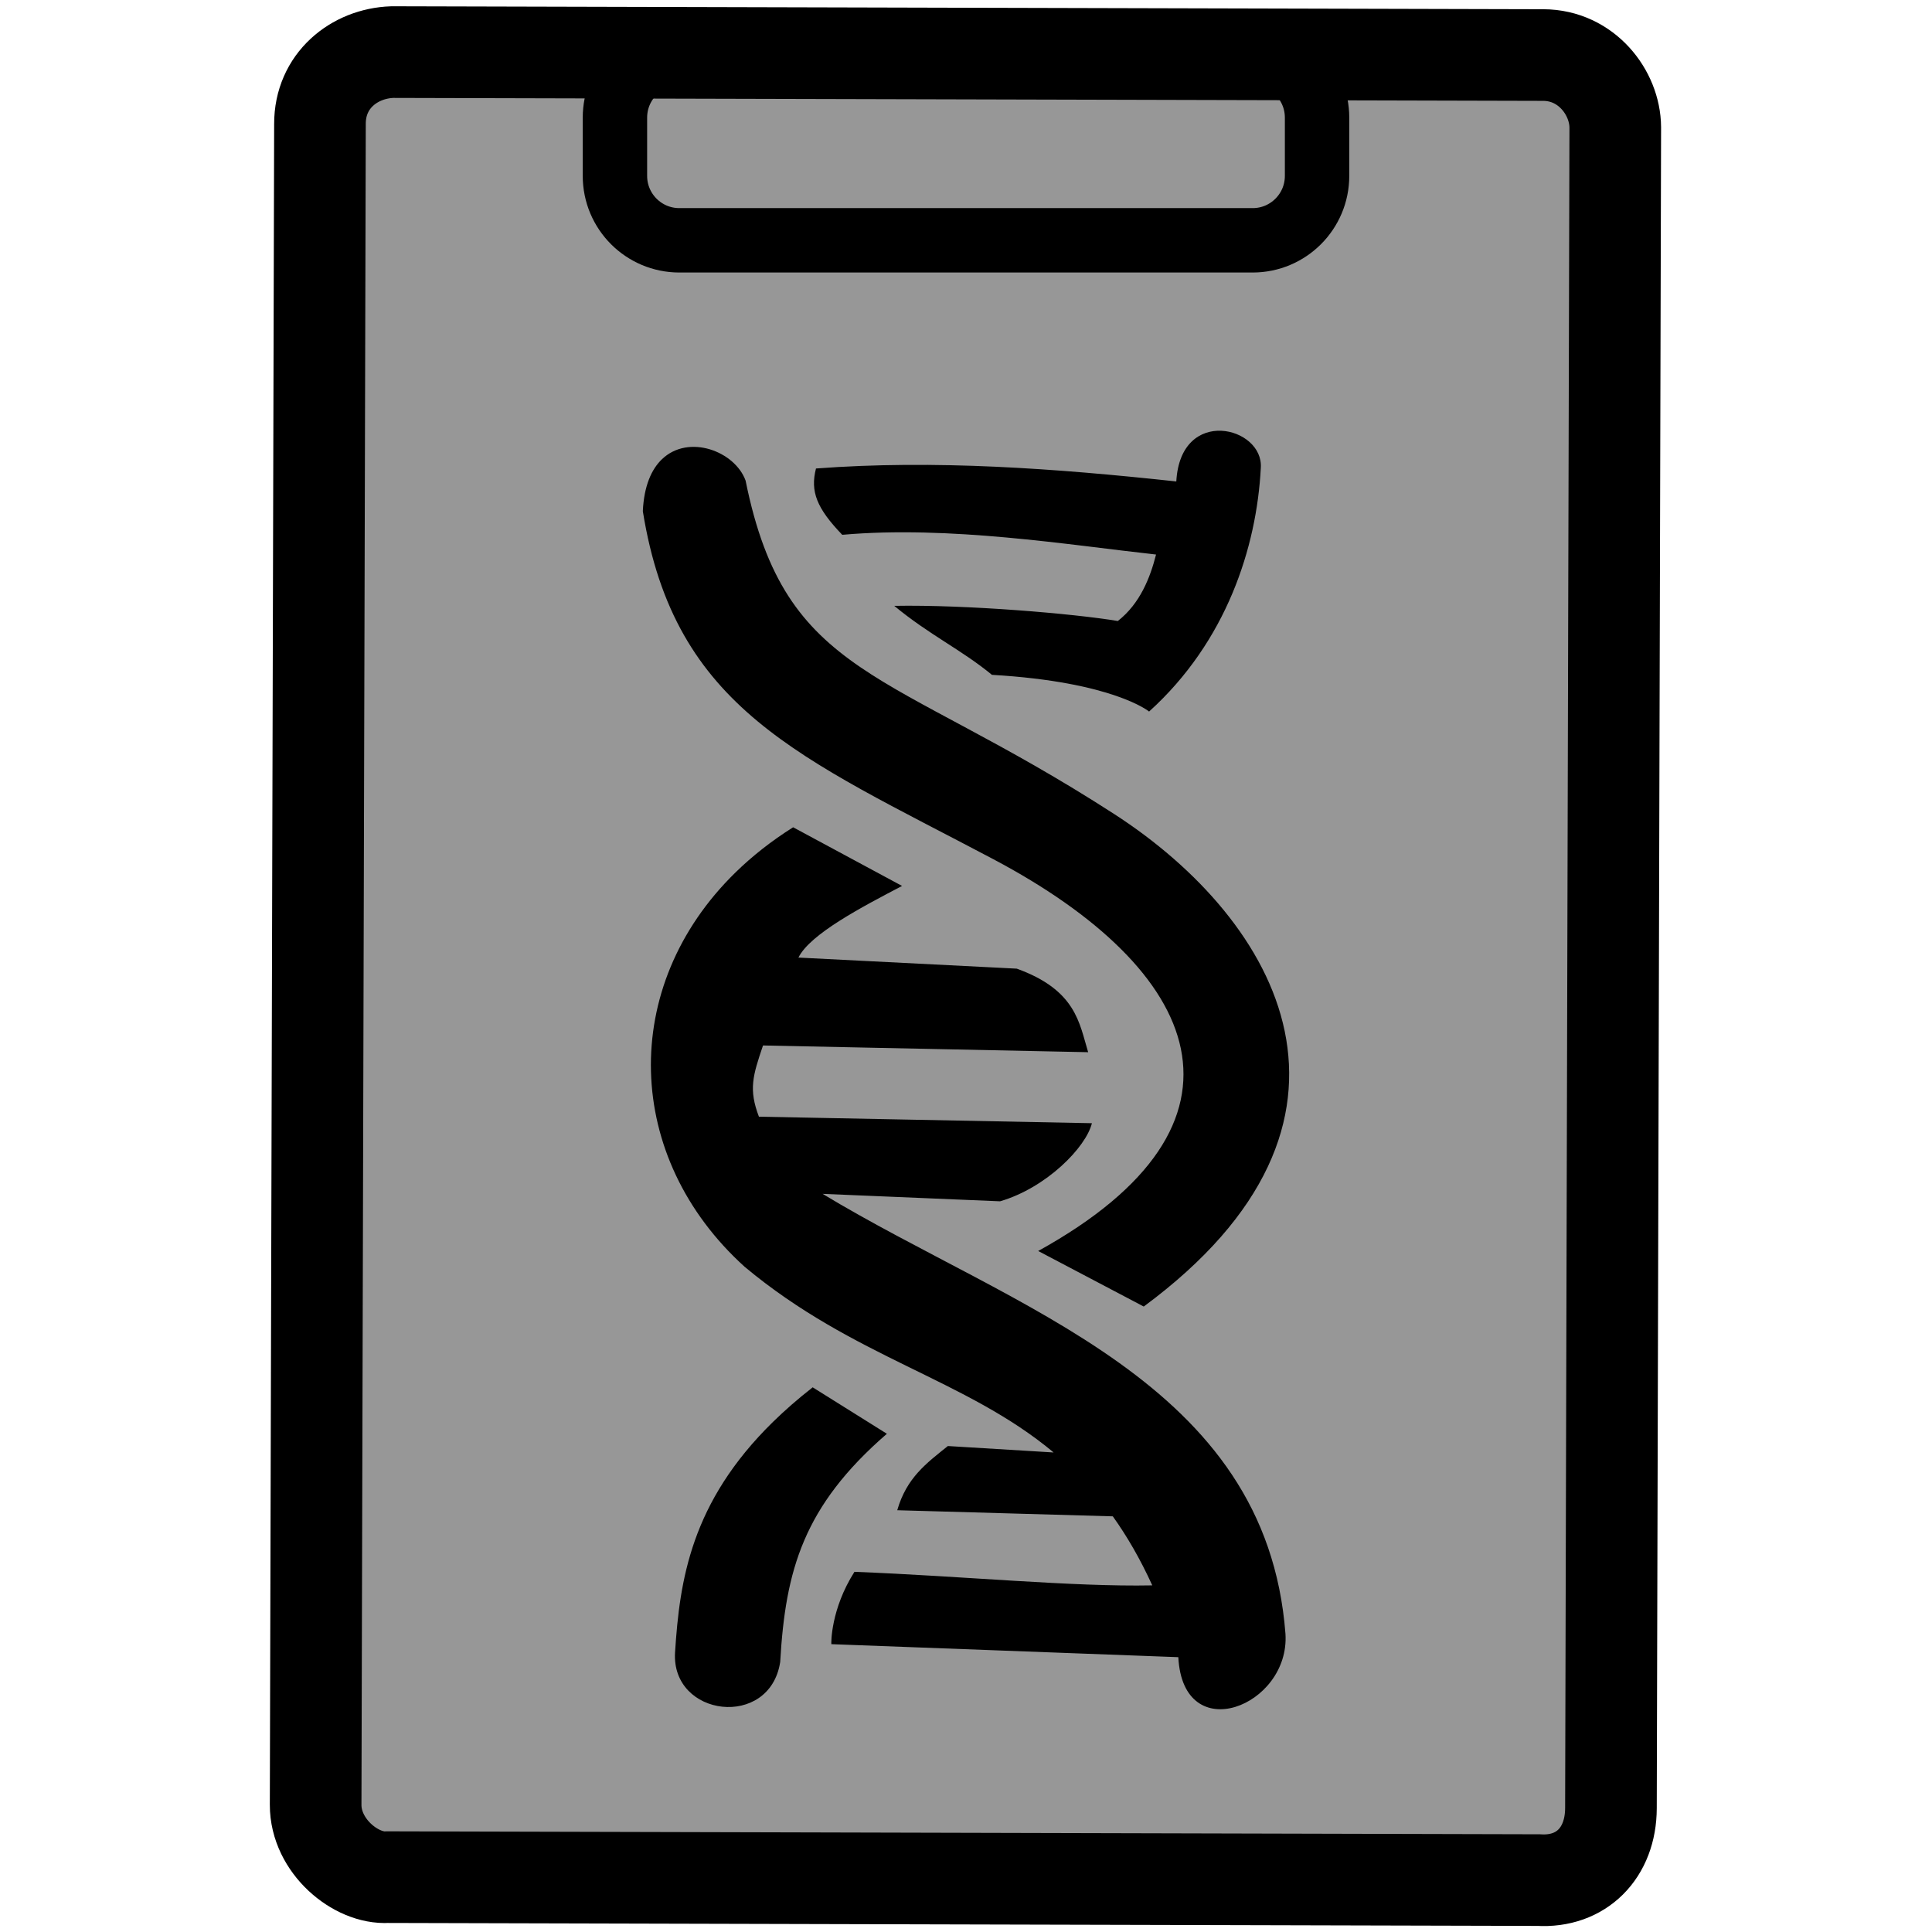
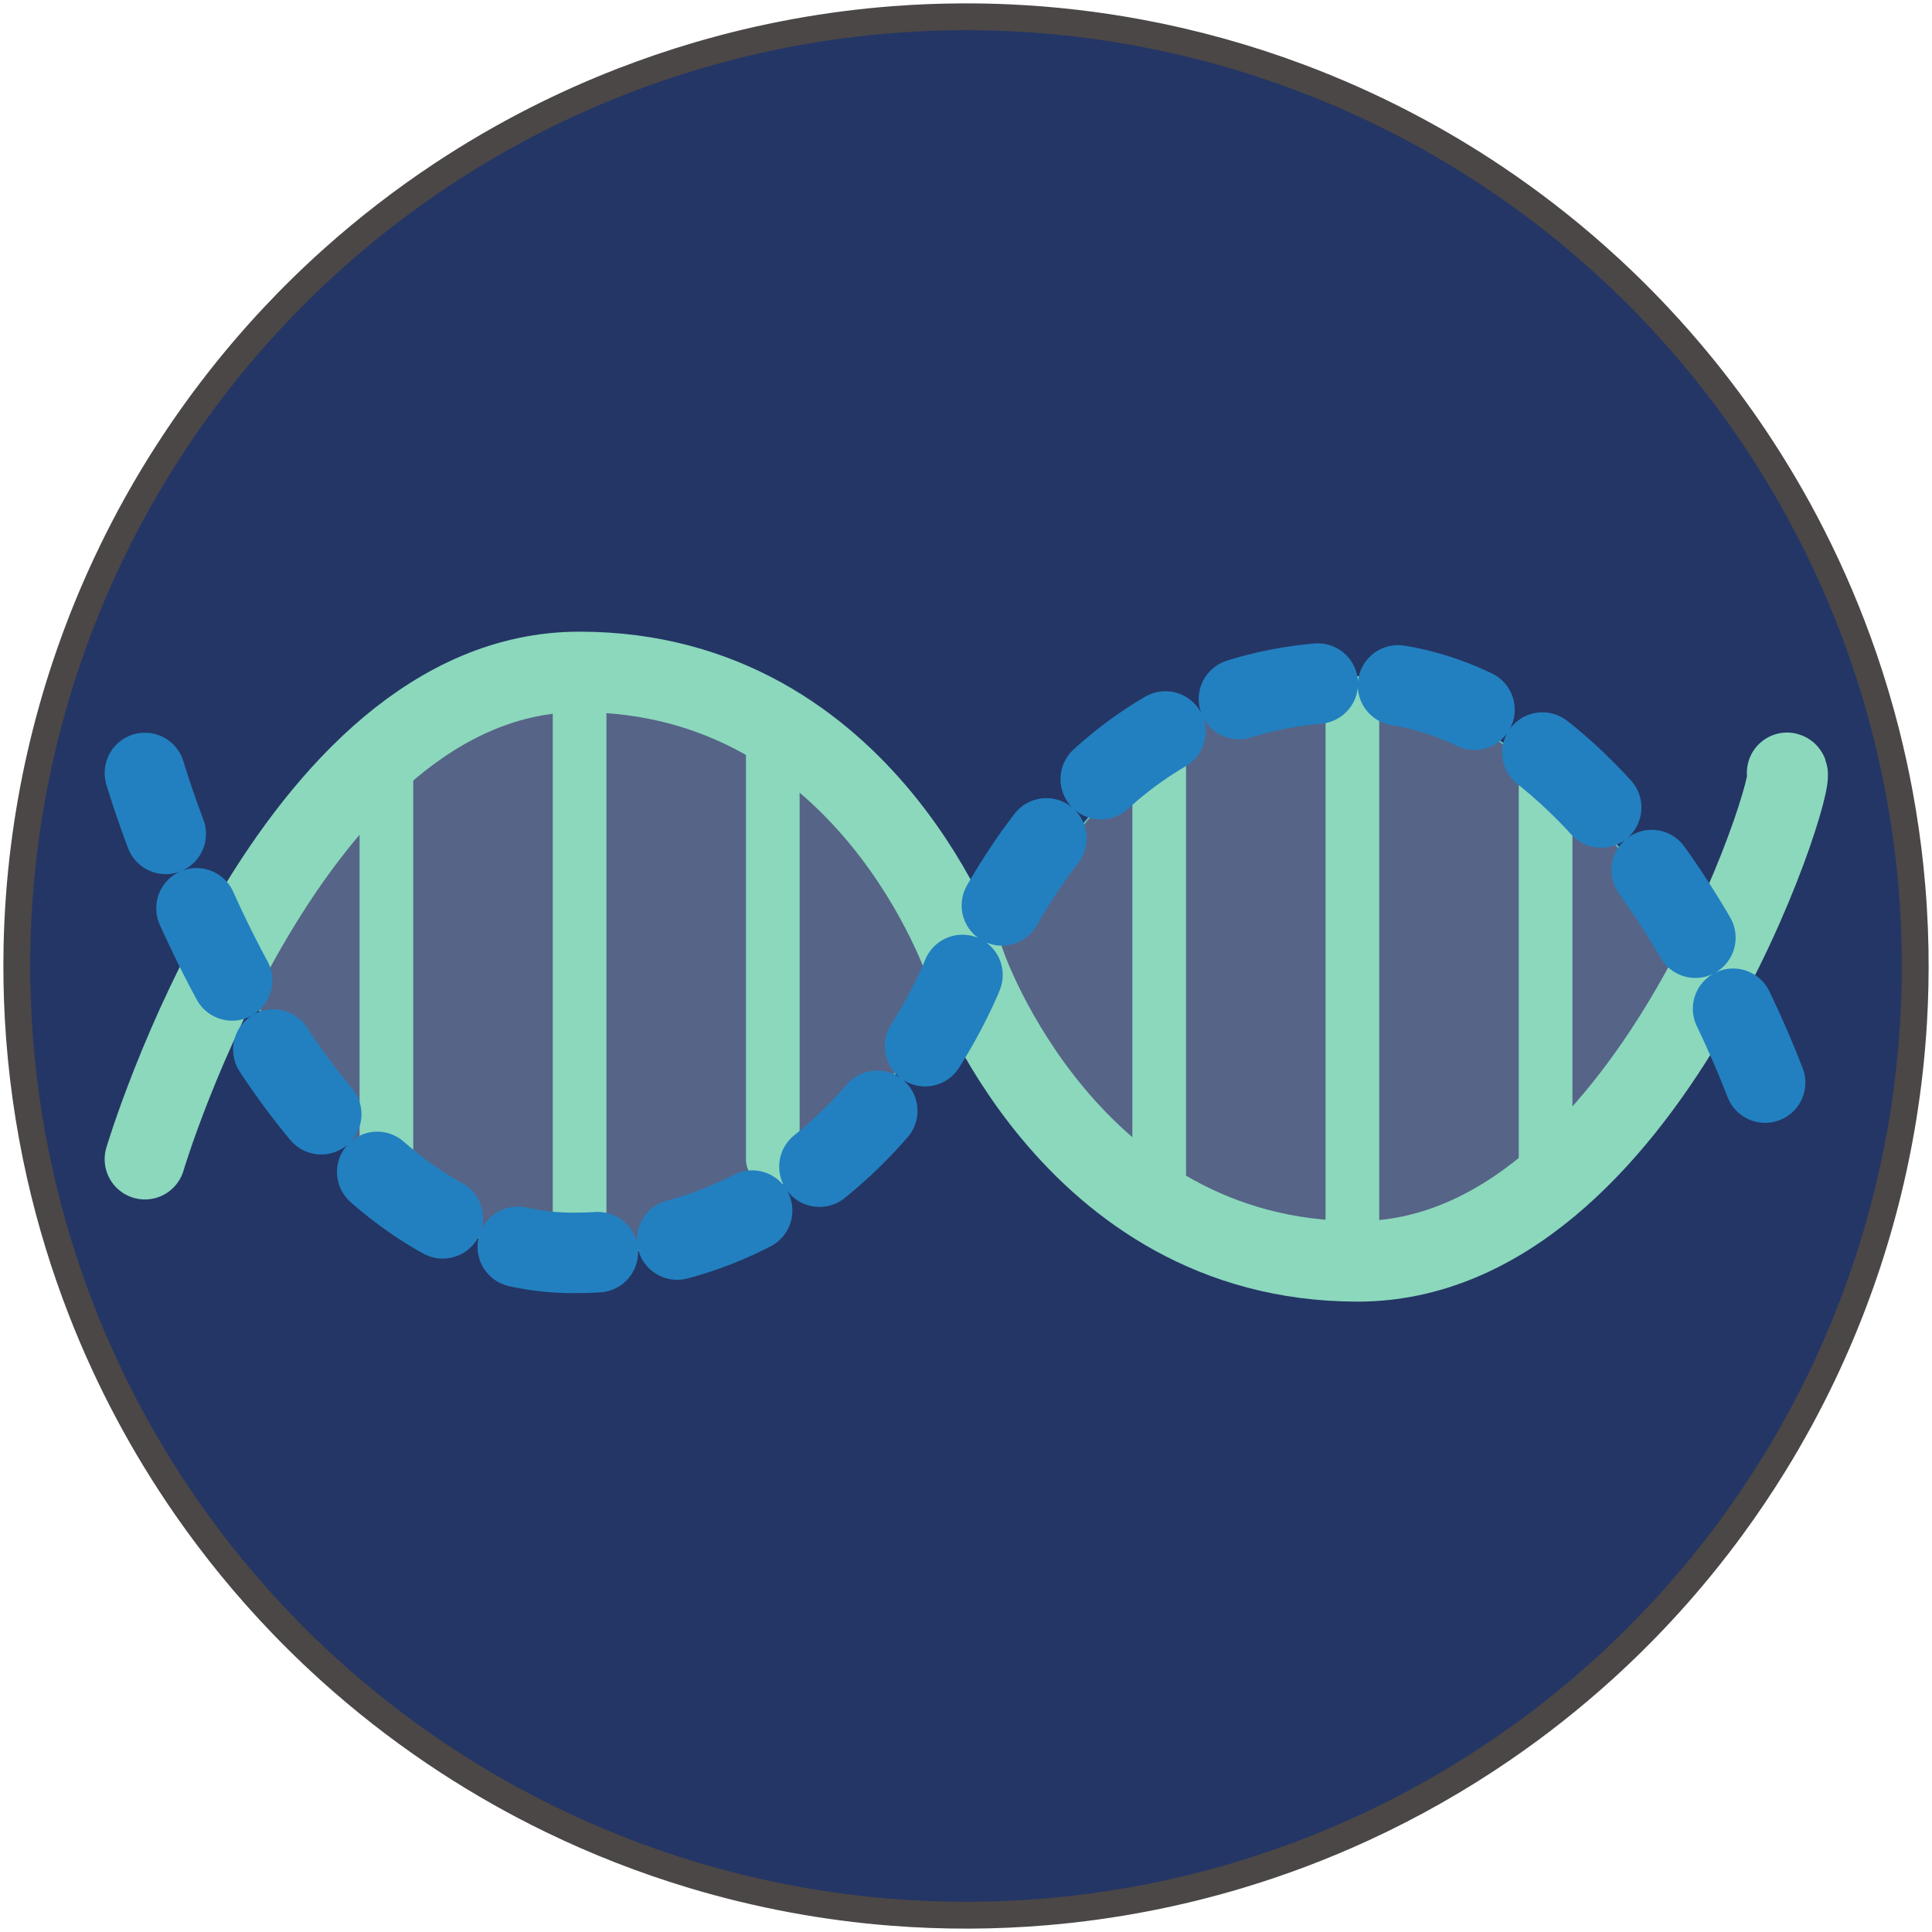
- <svg xmlns="http://www.w3.org/2000/svg" width="12in" height="12in" viewBox="-180 630 4320 4320">
+ <svg xmlns="http://www.w3.org/2000/svg" width="12in" height="12in" viewBox="0 0 4320 4320">
  <g style="display:inline">
-     <path d="m3270.787 753.091-2573.534-6.613c-85.177 2.98-162.128 64.042-161.816 160.926L525.78 4665.58c-.238 92.407 90.31 166.387 160.987 161.755l2573.533 6.613c95.324 5.752 161.558-60.292 161.816-160.926l9.658-3758.175c-.434-77.765-64.477-161.508-160.987-161.756z" style="fill:#979797;fill-opacity:1;stroke:#000;stroke-width:204.887;stroke-linecap:butt;stroke-linejoin:miter;stroke-miterlimit:4;stroke-dasharray:none;stroke-opacity:1" />
-     <rect width="1569.956" height="418.359" x="1195.022" y="748.985" rx="144" ry="144" style="fill:none;stroke:#000;stroke-width:144;stroke-miterlimit:4;stroke-dasharray:none;stroke-opacity:1" />
+     <path style="fill:#243665;fill-opacity:1;stroke:#4b4747;stroke-width:60;stroke-miterlimit:4;stroke-dasharray:none;stroke-opacity:1" d="M2151.348 37.541c-51.306.237-102.604 2.287-153.76 6.221-147.178 11.276-293.165 37.997-434.812 79.529a2121.54 2121.54 0 0 0-170.326 57.892 2118.491 2118.491 0 0 0-194.621 86.981 2119.95 2119.95 0 0 0-207.787 120.949 2122.7 2122.7 0 0 0-246.66 190.372 2121.584 2121.584 0 0 0-256.03 273.954c-91.48 117.087-170.594 243.822-235.634 377.417a2120.498 2120.498 0 0 0-104.267 254.998c-44.376 132.392-75.593 269.183-93.123 407.707a2121.4 2121.4 0 0 0-16.312 221.268c-1.14 54.28-.24 108.604 2.785 162.81 6.526 117.858 22.944 235.163 48.96 350.297 23.4 103.543 54.599 205.322 93.206 304.207a2121.792 2121.792 0 0 0 233.324 437.94 2122.1 2122.1 0 0 0 215.048 262.346 2124.895 2124.895 0 0 0 136.77 129.907 2122.803 2122.803 0 0 0 232.073 175.212 2121.605 2121.605 0 0 0 232.722 131.727 2122.616 2122.616 0 0 0 316.604 123.495 2120.508 2120.508 0 0 0 223.053 54.026 2121.718 2121.718 0 0 0 221.218 29.149 2125.83 2125.83 0 0 0 173.785 6.505c57.691-.184 115.372-2.765 172.853-7.67 74.927-6.373 149.51-16.77 223.335-31.071a2125.745 2125.745 0 0 0 206.666-50.912 2123.524 2123.524 0 0 0 277.6-105.028c109.21-50.307 214.14-109.906 313.259-177.975a2121.889 2121.889 0 0 0 222.657-175.86 2121.88 2121.88 0 0 0 287.654-318.822 2120.674 2120.674 0 0 0 94.705-140.59c79.295-128.483 144.814-265.458 195.067-407.831 41.953-118.814 73.314-241.368 93.539-365.738a2122.662 2122.662 0 0 0 23.86-215.645c3.217-54.197 4.32-108.518 3.39-162.802a2121.65 2121.65 0 0 0-11.428-185.612c-5.589-52.962-13.206-105.71-22.757-158.102a2125.532 2125.532 0 0 0-30.98-141.972 2119.567 2119.567 0 0 0-49.466-165.85 2120.425 2120.425 0 0 0-116.358-274.51 2120.796 2120.796 0 0 0-125.608-214.479 2125.263 2125.263 0 0 0-122.76-165.905 2123.424 2123.424 0 0 0-99.325-112.992 2119.45 2119.45 0 0 0-134.197-130.176c-71.672-63.652-147.679-122.419-227.291-175.807-63.634-42.661-129.57-81.892-197.445-117.418a2125.522 2125.522 0 0 0-237.862-106.484c-116.049-43.635-235.938-77.032-357.818-99.75A2122.448 2122.448 0 0 0 2257.84 39.78a2125.381 2125.381 0 0 0-104.303-2.241l-2.19.002z" />
  </g>
  <g style="display:inline">
-     <path fill="currentColor" d="M1300.112 1656.858c-23.41 22.454-40.12 59.746-42.728 116.183 71.113 443.447 351.646 549.62 783.201 777.849 468.547 247.79 617.455 590.961 100.827 876.352l236.023 124.208c558.727-412.714 303.782-862.147-65.973-1101.188-505.48-326.799-734.457-301.156-824.277-745.543-23.689-65.56-127.25-105.22-187.079-47.85zm344.445 20.704c-13.198 51.452 1.713 89.008 58.713 148.265 239.926-21.125 505.5 22.527 701.685 44.12-13.062 51.541-35.725 109.741-85.5 148.649-99.326-16.64-339.654-36.82-499.874-33.9 78.042 64.745 150.627 98.339 218.384 154.263 271.484 15.691 351.433 82.059 351.433 82.059 173.364-156.625 240.553-367.786 249.774-544.296 7.086-93.087-179.554-139.58-188.935 29.827-270.731-29.216-540.416-49.01-805.68-28.987zm-180.062 903.32c-261.59 255.694-248.933 637.775 20.412 881.587 244.816 204.408 493.339 250.099 691.038 415.28l-236.494-14.387c-48.188 38.667-92.202 70.79-113.194 143.534l482.021 13.677c31.742 44.407 61.28 95.221 88.231 154.357-179.71 3.572-419.687-20.66-665.922-30.282-53.199 83.548-52.12 159.899-51.66 161.76l775.83 29.076c10.341 203.932 249.873 109.822 239.579-52.078-43.044-564.688-603.792-723.503-1035.03-983.909l396.875 16.652c103.776-30.267 192.402-121.036 205.312-174.617l-744.523-14.584c-23.244-60.956-13.852-91.337 9.14-159.24l727.029 15.032c-19.803-64.884-26.686-138.841-159.642-186.823l-488.199-24.75c26.32-52.837 141.575-112.962 231.74-160.183l-243.591-131.169c-48.612 30.593-91.58 64.545-128.947 101.072zm83.877 1228.577c-183.603 179.826-208.66 354.392-218.951 515.408-8.77 144.618 211.964 171.836 235.114 21.392 11.738-205.88 52.198-348.816 238.558-510.298l-165.908-103.865c-33.123 25.881-62.585 51.678-88.81 77.366z" style="stroke-width:5.658" />
+     <path style="fill:#f3f2f2;fill-opacity:.244;stroke:#57babd;stroke-width:3.75px;stroke-linecap:butt;stroke-linejoin:miter;stroke-opacity:1" d="M540 2160s324-648 756-648 864 648 864 648-324 648-864 648-756-648-756-648zM2212.5 2160s324-648 756-648 864 648 864 648-324 648-864 648-756-648-756-648z" />
+   </g>
+   <path style="fill:none;stroke:#8bd8bd;stroke-width:120;stroke-linecap:round;stroke-linejoin:miter;stroke-miterlimit:4;stroke-dasharray:none;stroke-opacity:1" d="M864 1728v864" />
+   <path style="fill:none;stroke:#8bd8bd;stroke-width:120;stroke-linecap:butt;stroke-linejoin:miter;stroke-miterlimit:4;stroke-dasharray:none;stroke-opacity:1" d="M1296 1512v1296" />
+   <path style="fill:none;stroke:#8bd8bd;stroke-width:120;stroke-linecap:round;stroke-linejoin:miter;stroke-miterlimit:4;stroke-dasharray:none;stroke-opacity:1" d="M1728 1620v972M2592 1620v1080" />
+   <path style="fill:none;stroke:#8bd8bd;stroke-width:120;stroke-linecap:butt;stroke-linejoin:miter;stroke-miterlimit:4;stroke-dasharray:none;stroke-opacity:1" d="M3024 1512v1296" />
+   <path style="fill:none;stroke:#8bd8bd;stroke-width:120;stroke-linecap:round;stroke-linejoin:miter;stroke-miterlimit:4;stroke-dasharray:none;stroke-opacity:1" d="M3456 1728v864" />
+   <g style="display:inline">
+     <path style="fill:none;stroke:#8bd8bd;stroke-width:180;stroke-linecap:round;stroke-linejoin:miter;stroke-miterlimit:4;stroke-dasharray:none;stroke-opacity:1" d="M324 2592s323.709-1089.57 971.709-1089.57S2160 2160 2160 2160s227.716 660.458 875.716 660.458S4022.342 1735.875 3996 1728" />
+     <path style="fill:none;stroke:#2280c0;stroke-width:180;stroke-linecap:round;stroke-linejoin:miter;stroke-miterlimit:4;stroke-dasharray:180,180;stroke-dashoffset:36;stroke-opacity:1" d="M324 1728.392s310.38 1073.556 958.38 1073.164c648-.393 877.62-641.164 877.62-641.164 34.814-.126 223.187-635.973 871.187-635.58 648 .392 991.155 1059.705 964.813 1067.58" />
  </g>
</svg>
